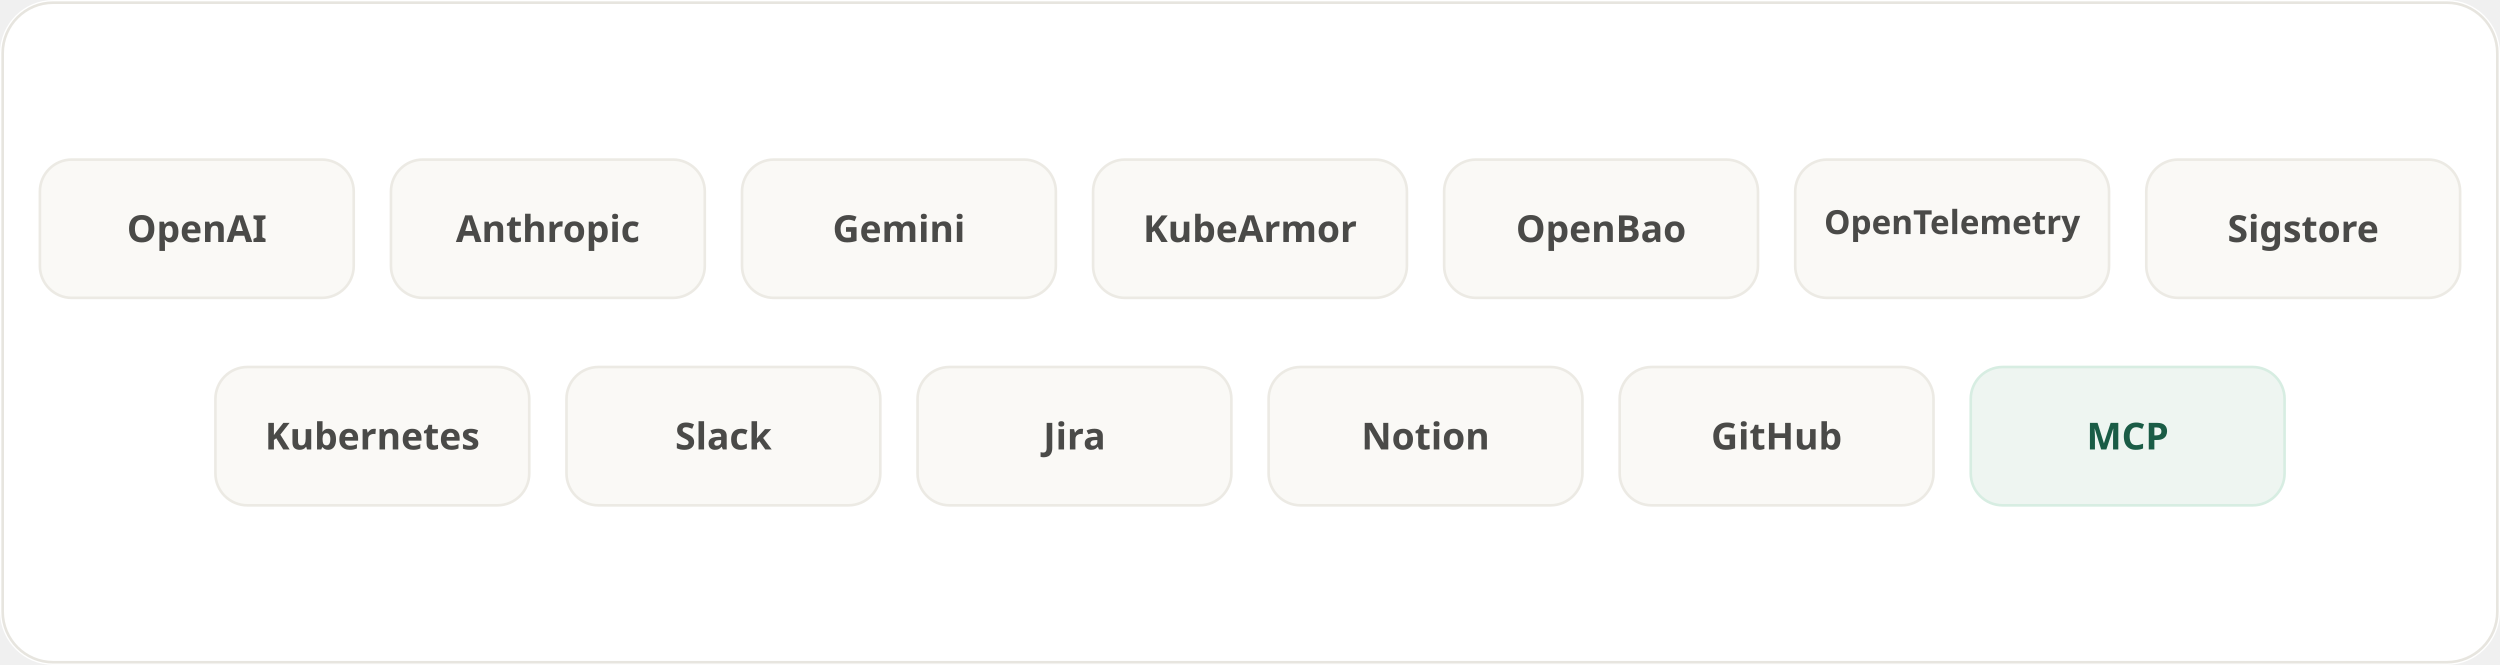
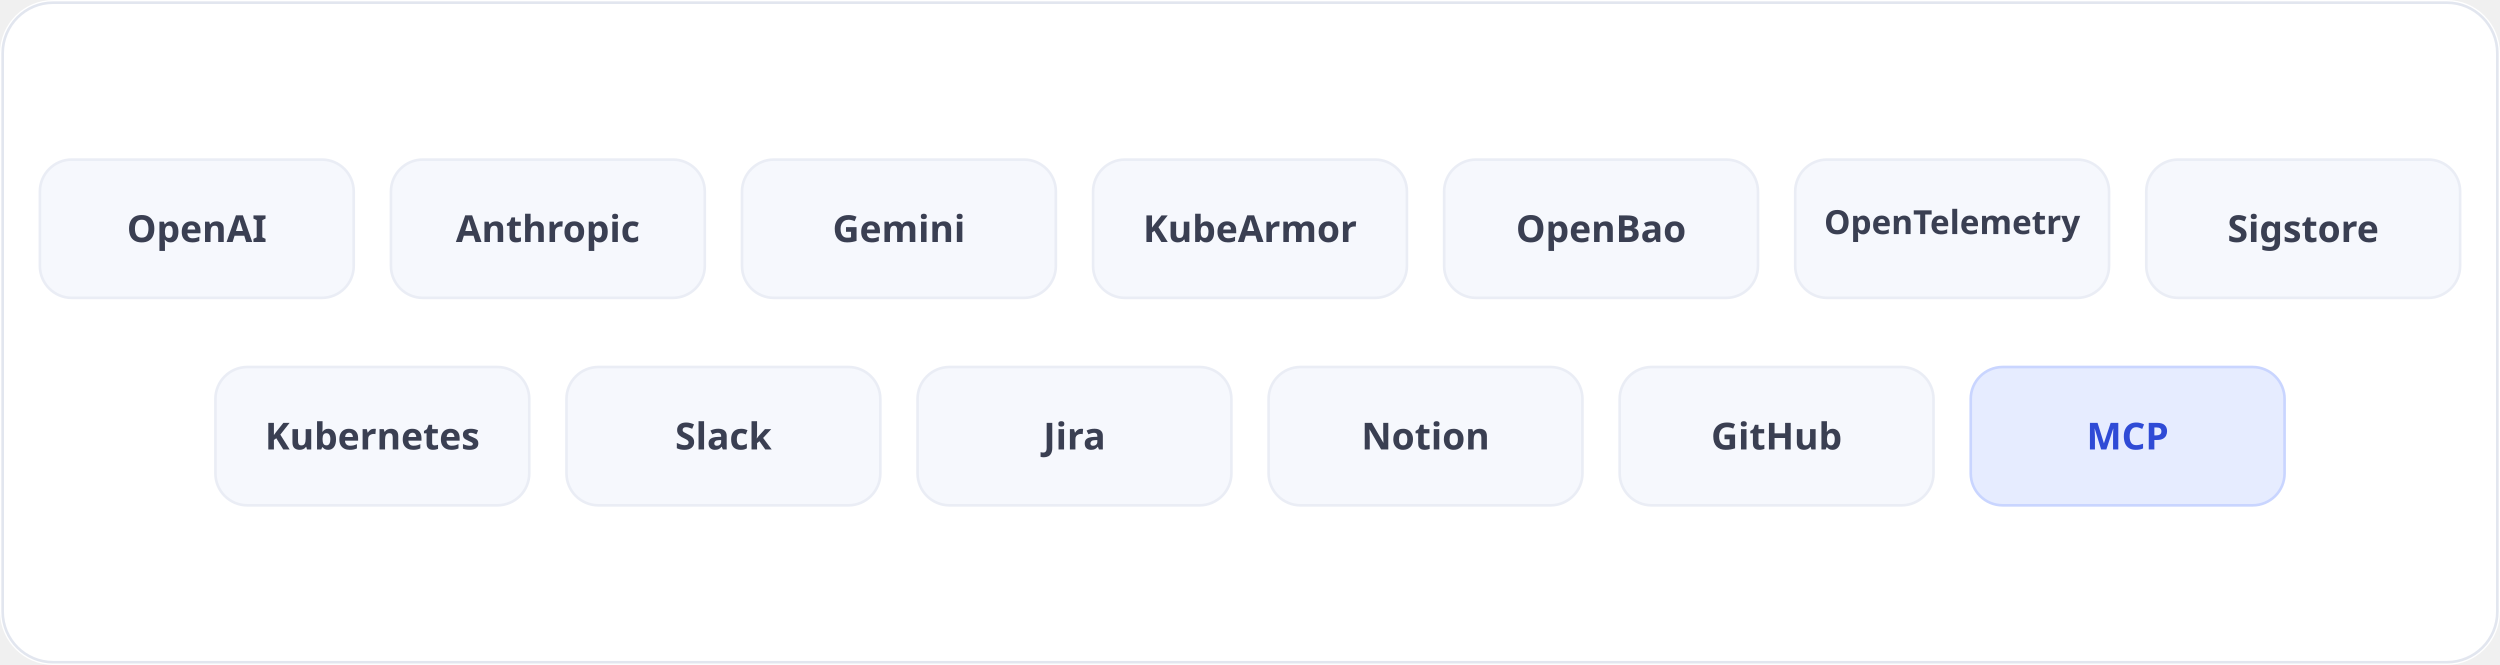
<svg xmlns="http://www.w3.org/2000/svg" viewBox="0 0 940 250" font-family="'General Sans',system-ui,sans-serif">
  <rect width="940" height="250" rx="20" fill="#ffffff" />
-   <rect x="1" y="1" width="938" height="248" rx="19" fill="none" stroke="#e7e5df" />
-   <g font-size="14" font-weight="600" fill="#4a4a48" text-anchor="middle">
+   <rect x="1" y="1" width="938" height="248" rx="19" fill="none" stroke="#e2e6ef" />
+   <g font-size="14" font-weight="600" fill="#3a3f52" text-anchor="middle">
    <g>
-       <rect x="15" y="60" width="118" height="52" rx="12" fill="#faf9f6" stroke="#eceae4" />
+       <rect x="15" y="60" width="118" height="52" rx="12" fill="#f6f8fd" stroke="#eaedf5" />
      <text x="74" y="91">OpenAI</text>
-       <rect x="147" y="60" width="118" height="52" rx="12" fill="#faf9f6" stroke="#eceae4" />
+       <rect x="147" y="60" width="118" height="52" rx="12" fill="#f6f8fd" stroke="#eaedf5" />
      <text x="206" y="91">Anthropic</text>
-       <rect x="279" y="60" width="118" height="52" rx="12" fill="#faf9f6" stroke="#eceae4" />
+       <rect x="279" y="60" width="118" height="52" rx="12" fill="#f6f8fd" stroke="#eaedf5" />
      <text x="338" y="91">Gemini</text>
-       <rect x="411" y="60" width="118" height="52" rx="12" fill="#faf9f6" stroke="#eceae4" />
+       <rect x="411" y="60" width="118" height="52" rx="12" fill="#f6f8fd" stroke="#eaedf5" />
      <text x="470" y="91">KubeArmor</text>
-       <rect x="543" y="60" width="118" height="52" rx="12" fill="#faf9f6" stroke="#eceae4" />
+       <rect x="543" y="60" width="118" height="52" rx="12" fill="#f6f8fd" stroke="#eaedf5" />
      <text x="602" y="91">OpenBao</text>
-       <rect x="675" y="60" width="118" height="52" rx="12" fill="#faf9f6" stroke="#eceae4" />
+       <rect x="675" y="60" width="118" height="52" rx="12" fill="#f6f8fd" stroke="#eaedf5" />
      <text x="734" y="88" font-size="12.5">OpenTelemetry</text>
-       <rect x="807" y="60" width="118" height="52" rx="12" fill="#faf9f6" stroke="#eceae4" />
+       <rect x="807" y="60" width="118" height="52" rx="12" fill="#f6f8fd" stroke="#eaedf5" />
      <text x="866" y="91">Sigstore</text>
    </g>
    <g>
-       <rect x="81" y="138" width="118" height="52" rx="12" fill="#faf9f6" stroke="#eceae4" />
+       <rect x="81" y="138" width="118" height="52" rx="12" fill="#f6f8fd" stroke="#eaedf5" />
      <text x="140" y="169">Kubernetes</text>
-       <rect x="213" y="138" width="118" height="52" rx="12" fill="#faf9f6" stroke="#eceae4" />
+       <rect x="213" y="138" width="118" height="52" rx="12" fill="#f6f8fd" stroke="#eaedf5" />
      <text x="272" y="169">Slack</text>
-       <rect x="345" y="138" width="118" height="52" rx="12" fill="#faf9f6" stroke="#eceae4" />
+       <rect x="345" y="138" width="118" height="52" rx="12" fill="#f6f8fd" stroke="#eaedf5" />
      <text x="404" y="169">Jira</text>
-       <rect x="477" y="138" width="118" height="52" rx="12" fill="#faf9f6" stroke="#eceae4" />
+       <rect x="477" y="138" width="118" height="52" rx="12" fill="#f6f8fd" stroke="#eaedf5" />
      <text x="536" y="169">Notion</text>
-       <rect x="609" y="138" width="118" height="52" rx="12" fill="#faf9f6" stroke="#eceae4" />
+       <rect x="609" y="138" width="118" height="52" rx="12" fill="#f6f8fd" stroke="#eaedf5" />
      <text x="668" y="169">GitHub</text>
-       <rect x="741" y="138" width="118" height="52" rx="12" fill="#eef5f1" stroke="#d7ede2" />
-       <text x="800" y="169" fill="#1a5c46">MCP</text>
+       <rect x="741" y="138" width="118" height="52" rx="12" fill="#e6ecff" stroke="#c9d5ff" />
+       <text x="800" y="169" fill="#2f4bd6">MCP</text>
    </g>
  </g>
</svg>
